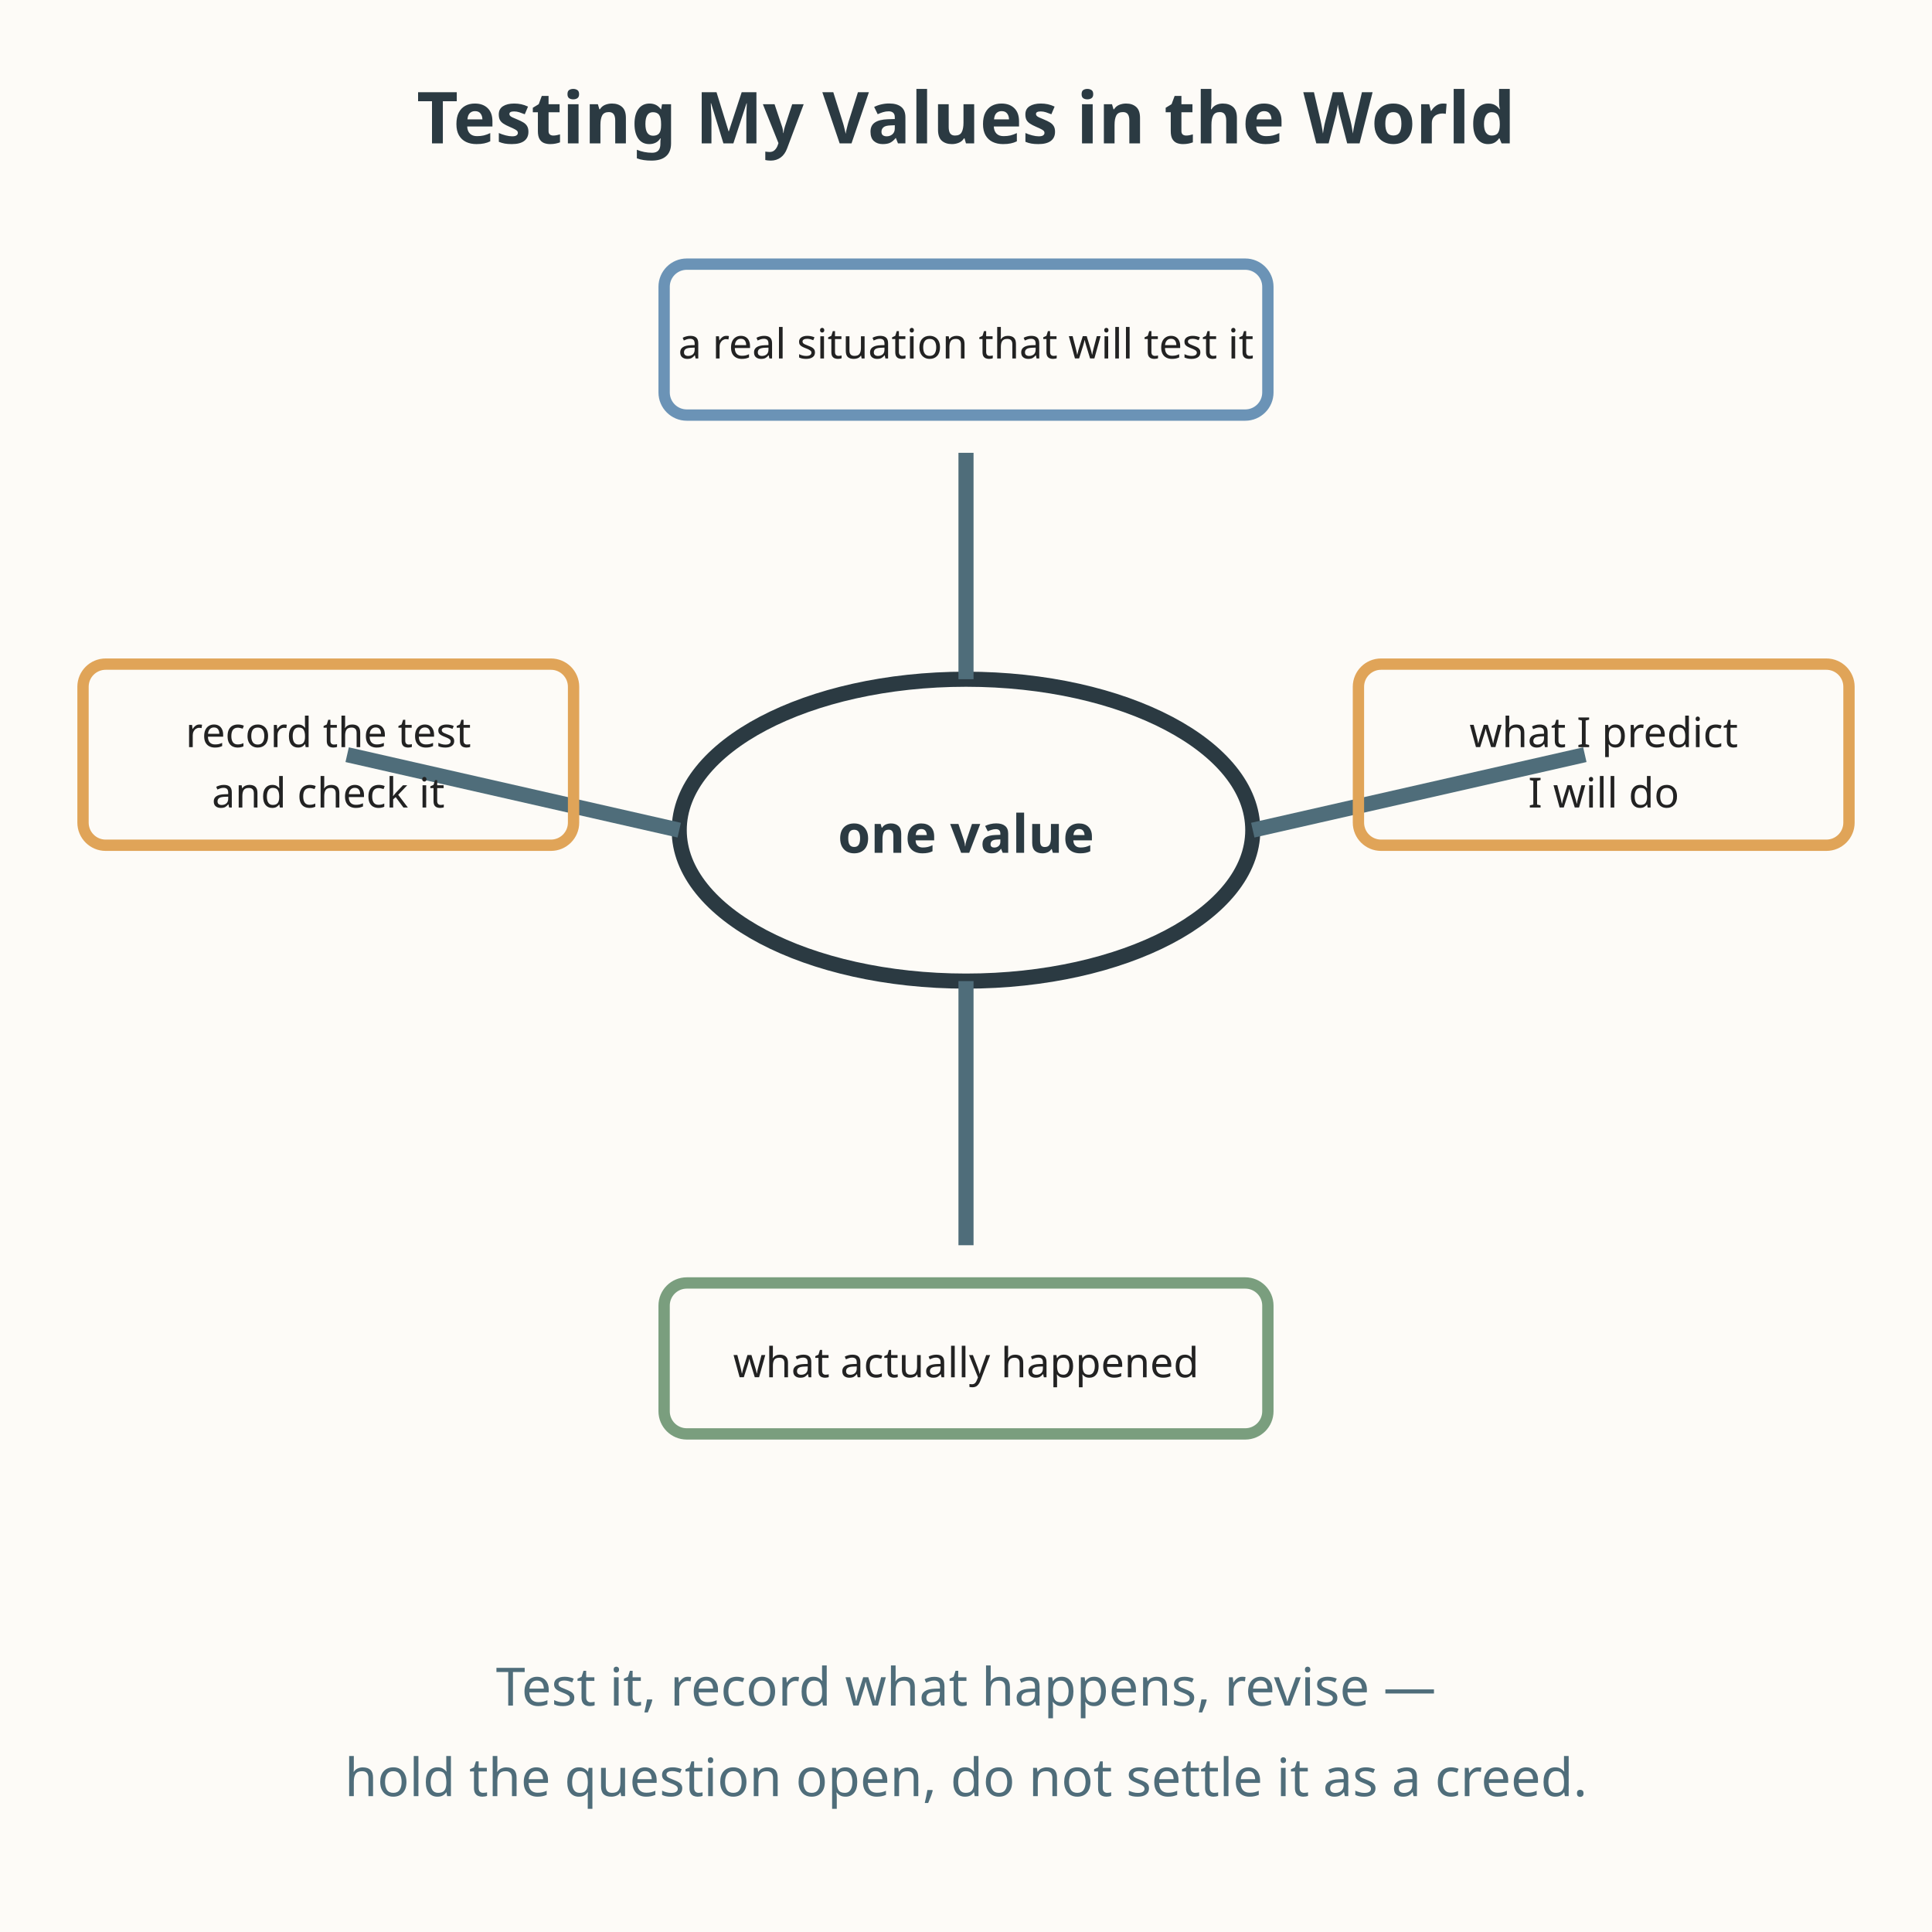
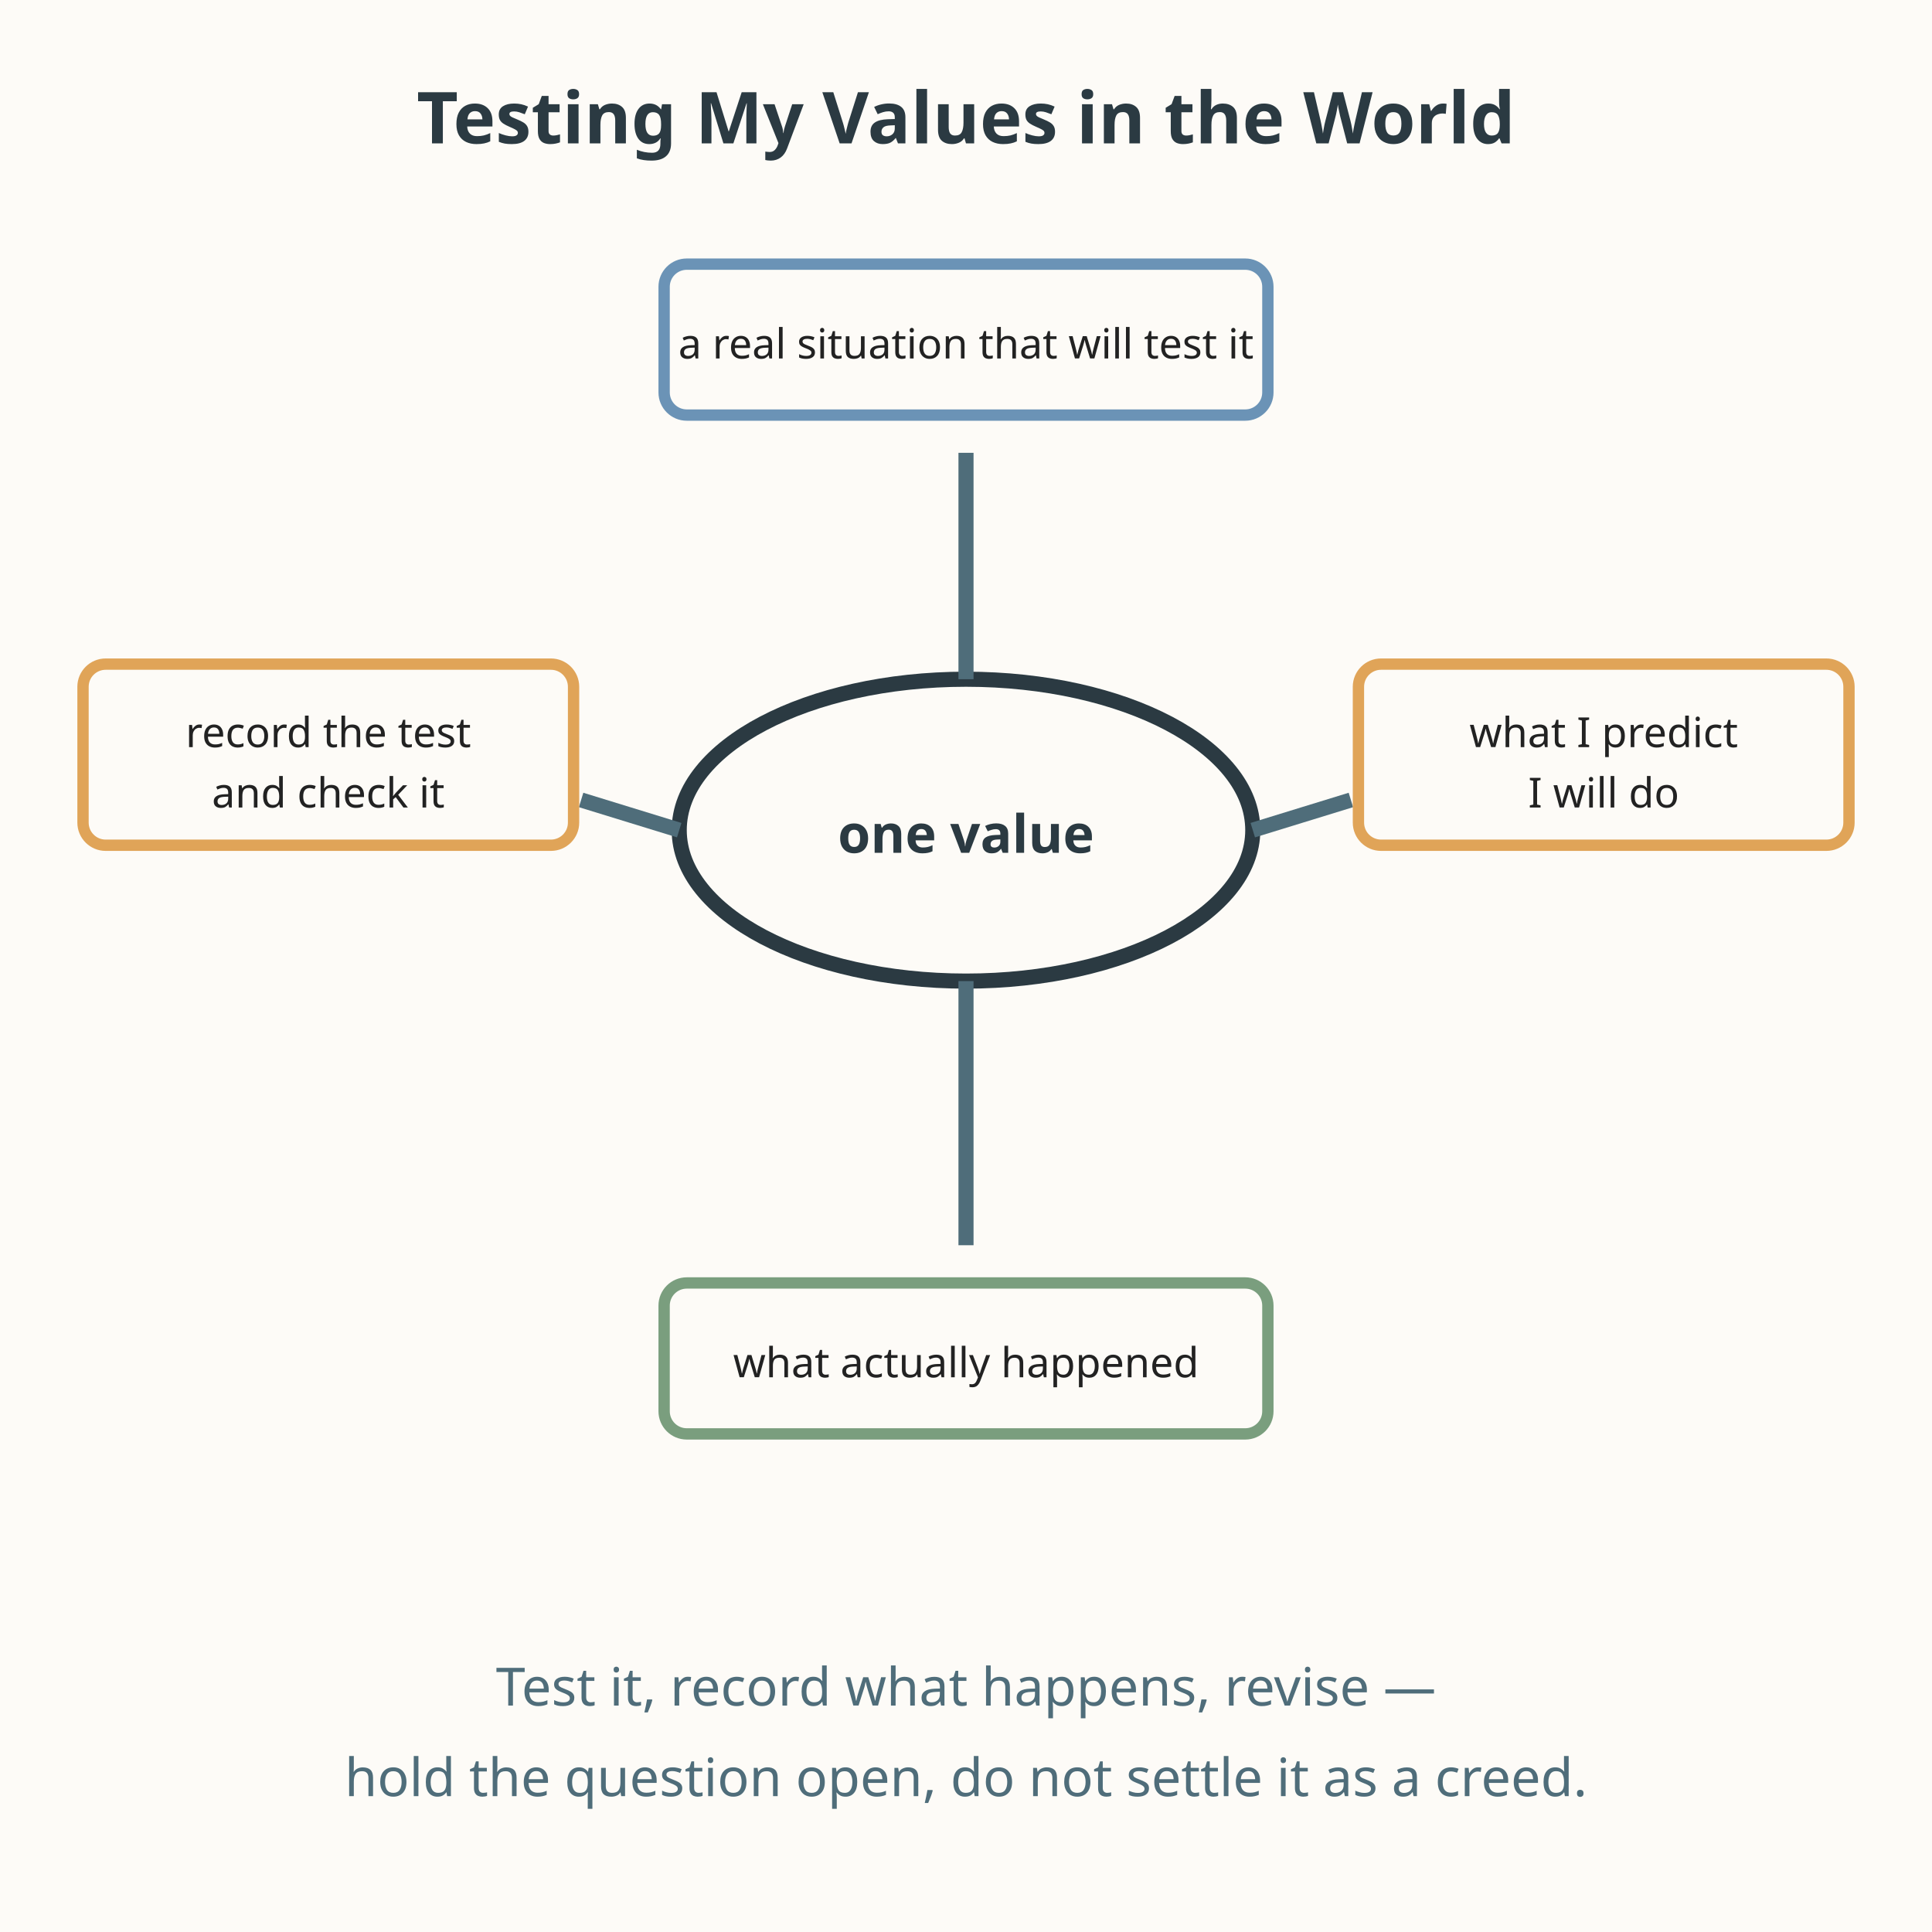
<svg xmlns="http://www.w3.org/2000/svg" viewBox="0 0 512 512" role="img" aria-labelledby="title-L-12-010-04-testing-my-values-in-the-world desc-L-12-010-04-testing-my-values-in-the-world">
  <rect width="512" height="512" fill="#fdfbf7" />
  <text x="256" y="38" text-anchor="middle" font-family="sans-serif" font-size="19" fill="#2b3a42" font-weight="bold">Testing My Values in the World</text>
  <ellipse cx="256" cy="220" rx="76" ry="40" fill="none" stroke="#2b3a42" stroke-width="4" />
  <text x="256" y="226" text-anchor="middle" font-family="sans-serif" font-size="14" fill="#2b3a42" font-weight="bold">one value</text>
  <line x1="256" y1="180" x2="256" y2="120" stroke="#4f6d7a" stroke-width="4" />
-   <line x1="332" y1="220" x2="420" y2="200" stroke="#4f6d7a" stroke-width="4" />
+   <line x1="332" y1="220" x2="358" y2="212" stroke="#4f6d7a" stroke-width="4" />
  <line x1="256" y1="260" x2="256" y2="330" stroke="#4f6d7a" stroke-width="4" />
-   <line x1="180" y1="220" x2="92" y2="200" stroke="#4f6d7a" stroke-width="4" />
+   <line x1="180" y1="220" x2="154" y2="212" stroke="#4f6d7a" stroke-width="4" />
  <rect x="176" y="70" width="160" height="40" rx="6" fill="none" stroke="#6b93b6" stroke-width="3" />
  <text x="256" y="95" text-anchor="middle" font-family="sans-serif" font-size="11" fill="#222222">a real situation that will test it</text>
  <rect x="360" y="176" width="130" height="48" rx="6" fill="none" stroke="#e0a458" stroke-width="3" />
  <text x="425" y="198" text-anchor="middle" font-family="sans-serif" font-size="11" fill="#222222">what I predict</text>
  <text x="425" y="214" text-anchor="middle" font-family="sans-serif" font-size="11" fill="#222222">I will do</text>
  <rect x="176" y="340" width="160" height="40" rx="6" fill="none" stroke="#7a9e7e" stroke-width="3" />
  <text x="256" y="365" text-anchor="middle" font-family="sans-serif" font-size="11" fill="#222222">what actually happened</text>
  <rect x="22" y="176" width="130" height="48" rx="6" fill="none" stroke="#e0a458" stroke-width="3" />
  <text x="87" y="198" text-anchor="middle" font-family="sans-serif" font-size="11" fill="#222222">record the test</text>
  <text x="87" y="214" text-anchor="middle" font-family="sans-serif" font-size="11" fill="#222222">and check it</text>
  <text x="256" y="452" text-anchor="middle" font-family="sans-serif" font-size="14" fill="#4f6d7a">Test it, record what happens, revise —</text>
  <text x="256" y="476" text-anchor="middle" font-family="sans-serif" font-size="14" fill="#4f6d7a">hold the question open, do not settle it as a creed.</text>
</svg>
